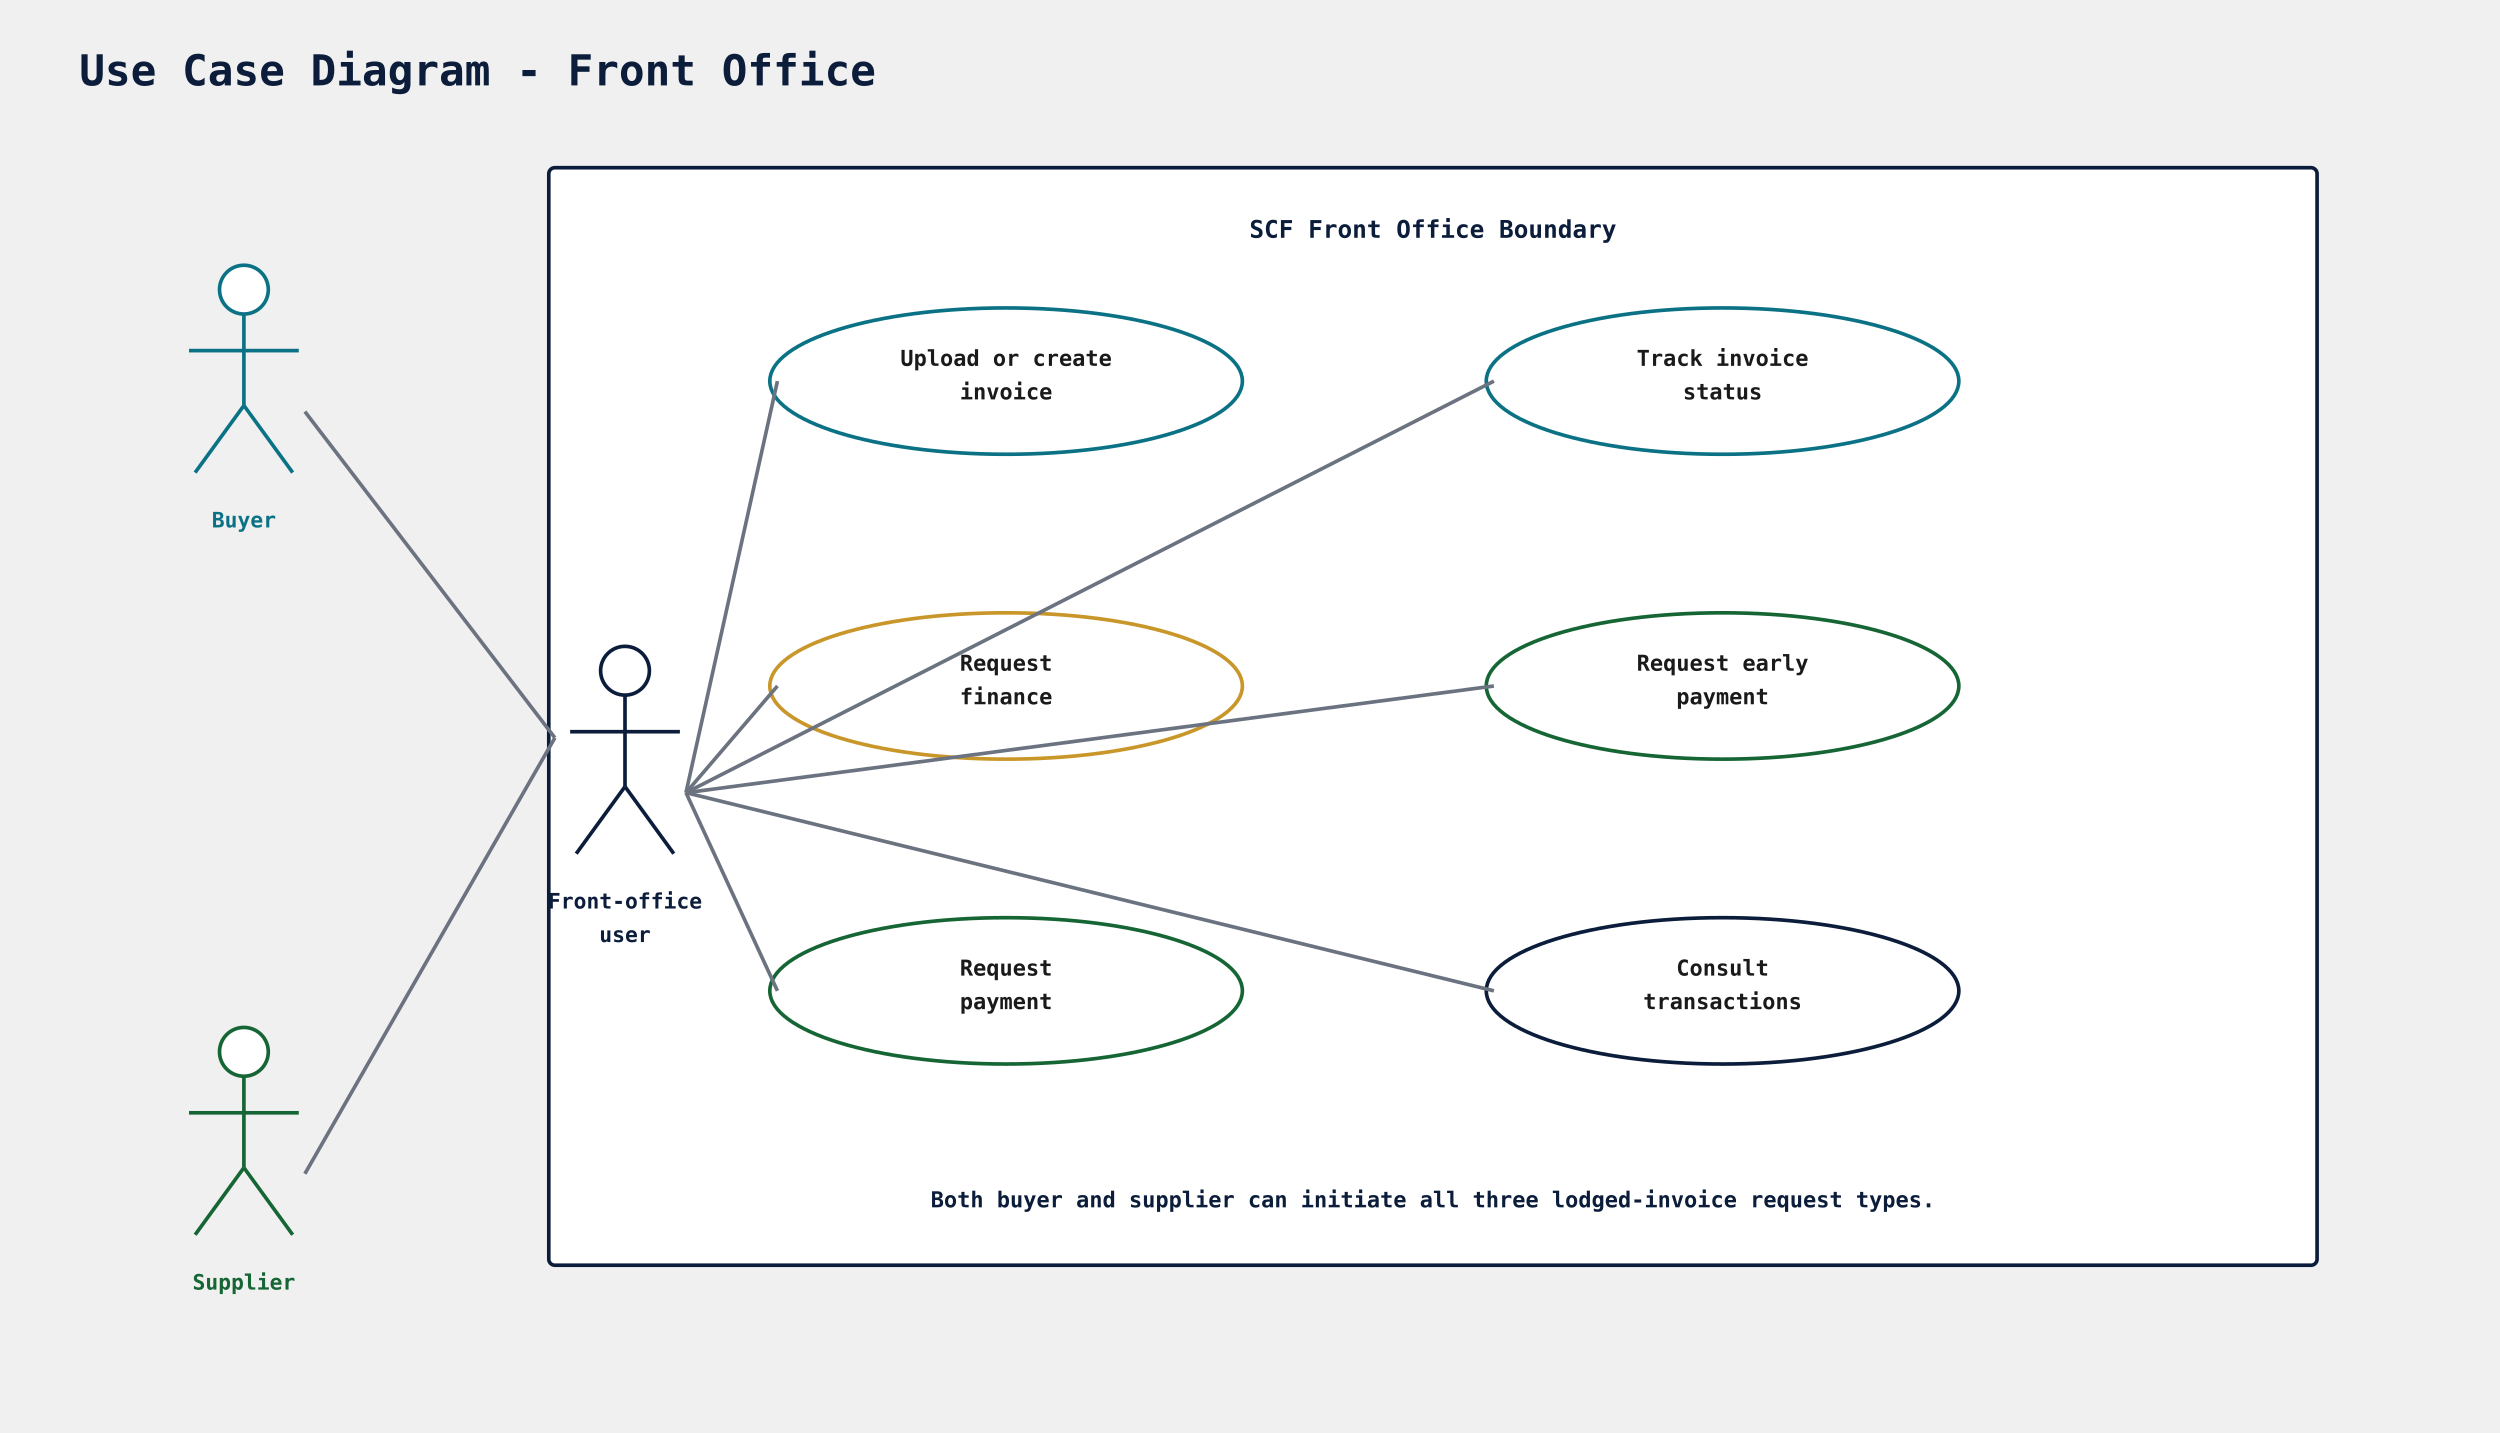
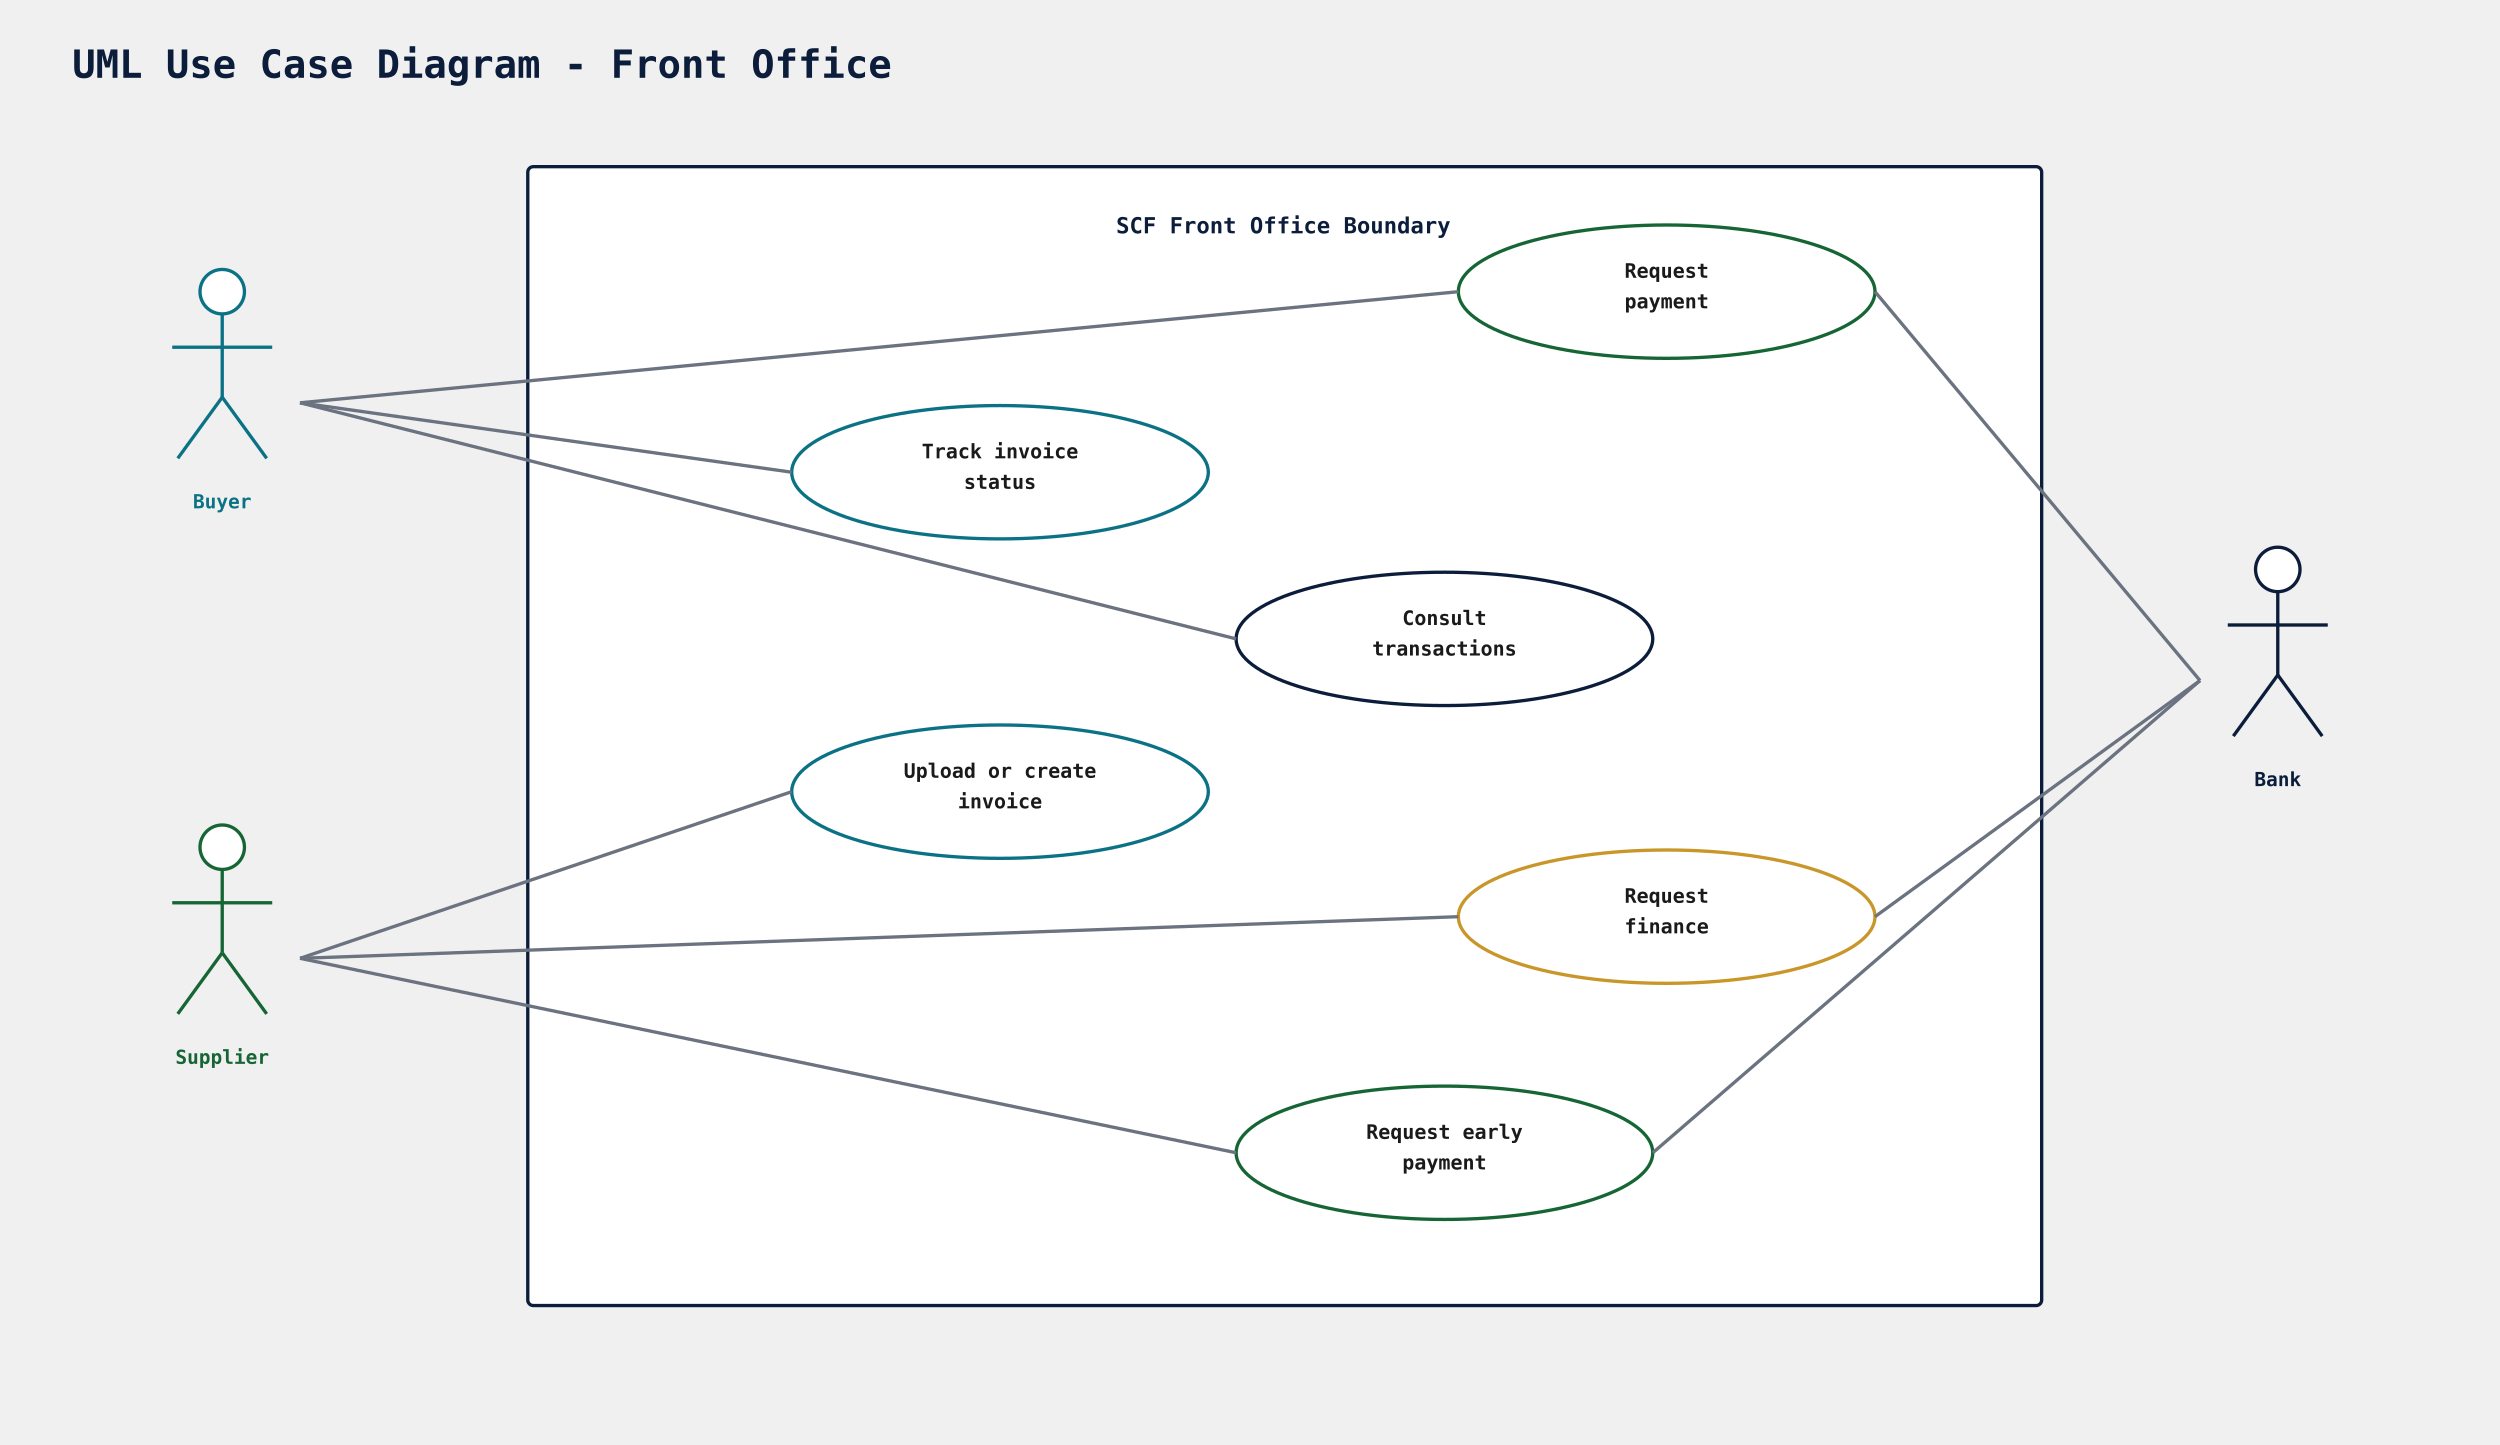
- <svg xmlns="http://www.w3.org/2000/svg" viewBox="0 0 820 470" style="width:100%; height:auto;">
+ <svg xmlns="http://www.w3.org/2000/svg" viewBox="0 0 900 520" style="width:100%; height:auto;">
  <defs>
    <marker id="arrow_navy" markerWidth="7" markerHeight="7" refX="6" refY="3.5" orient="auto">
      <path d="M0,0 L7,3.5 L0,7 Z" fill="#0B1D3A" />
    </marker>
    <marker id="arrow_teal" markerWidth="7" markerHeight="7" refX="6" refY="3.5" orient="auto">
      <path d="M0,0 L7,3.5 L0,7 Z" fill="#0B7285" />
    </marker>
    <marker id="arrow_gold" markerWidth="7" markerHeight="7" refX="6" refY="3.5" orient="auto">
      <path d="M0,0 L7,3.5 L0,7 Z" fill="#C9962A" />
    </marker>
    <marker id="arrow_green" markerWidth="7" markerHeight="7" refX="6" refY="3.5" orient="auto">
      <path d="M0,0 L7,3.5 L0,7 Z" fill="#166534" />
    </marker>
    <marker id="arrow_red" markerWidth="7" markerHeight="7" refX="6" refY="3.5" orient="auto">
      <path d="M0,0 L7,3.5 L0,7 Z" fill="#B91C1C" />
    </marker>
    <marker id="arrow_gray" markerWidth="7" markerHeight="7" refX="6" refY="3.5" orient="auto">
      <path d="M0,0 L7,3.5 L0,7 Z" fill="#6B7280" />
    </marker>
  </defs>
-   <text x="26" y="28" text-anchor="start" font-family="JetBrains Mono, monospace" font-size="14" fill="#0B1D3A" font-weight="700">Use Case Diagram - Front Office</text>
-   <rect x="180" y="55" width="580" height="360" rx="2" fill="#FFFFFF" stroke="#0B1D3A" stroke-width="1.2" />
-   <text x="470" y="78" text-anchor="middle" font-family="JetBrains Mono, monospace" font-size="8" fill="#0B1D3A" font-weight="700">SCF Front Office Boundary</text>
-   <circle cx="80" cy="95" r="8" fill="#FFFFFF" stroke="#0B7285" stroke-width="1.2" />
-   <line x1="80" y1="103" x2="80" y2="133" stroke="#0B7285" stroke-width="1.2" />
-   <line x1="62" y1="115" x2="98" y2="115" stroke="#0B7285" stroke-width="1.2" />
-   <line x1="80" y1="133" x2="64" y2="155" stroke="#0B7285" stroke-width="1.2" />
-   <line x1="80" y1="133" x2="96" y2="155" stroke="#0B7285" stroke-width="1.2" />
-   <text x="80" y="173" text-anchor="middle" font-family="JetBrains Mono, monospace" font-size="7" fill="#0B7285" font-weight="700">Buyer</text>
-   <circle cx="80" cy="345" r="8" fill="#FFFFFF" stroke="#166534" stroke-width="1.2" />
-   <line x1="80" y1="353" x2="80" y2="383" stroke="#166534" stroke-width="1.2" />
-   <line x1="62" y1="365" x2="98" y2="365" stroke="#166534" stroke-width="1.2" />
-   <line x1="80" y1="383" x2="64" y2="405" stroke="#166534" stroke-width="1.2" />
-   <line x1="80" y1="383" x2="96" y2="405" stroke="#166534" stroke-width="1.2" />
-   <text x="80" y="423" text-anchor="middle" font-family="JetBrains Mono, monospace" font-size="7" fill="#166534" font-weight="700">Supplier</text>
-   <circle cx="205" cy="220" r="8" fill="#FFFFFF" stroke="#0B1D3A" stroke-width="1.2" />
-   <line x1="205" y1="228" x2="205" y2="258" stroke="#0B1D3A" stroke-width="1.2" />
-   <line x1="187" y1="240" x2="223" y2="240" stroke="#0B1D3A" stroke-width="1.2" />
-   <line x1="205" y1="258" x2="189" y2="280" stroke="#0B1D3A" stroke-width="1.2" />
-   <line x1="205" y1="258" x2="221" y2="280" stroke="#0B1D3A" stroke-width="1.2" />
-   <text x="205" y="298" text-anchor="middle" font-family="JetBrains Mono, monospace" font-size="7" fill="#0B1D3A" font-weight="700">Front-office</text>
-   <text x="205" y="309" text-anchor="middle" font-family="JetBrains Mono, monospace" font-size="7" fill="#0B1D3A" font-weight="700">user</text>
-   <ellipse cx="330.0" cy="125.0" rx="77.5" ry="24.0" fill="#FFFFFF" stroke="#0B7285" stroke-width="1.2" />
-   <text x="330" y="120" text-anchor="middle" font-family="JetBrains Mono, monospace" font-size="7.2" fill="#1A1A1A" font-weight="600">Upload or create</text>
-   <text x="330" y="131" text-anchor="middle" font-family="JetBrains Mono, monospace" font-size="7.2" fill="#1A1A1A" font-weight="600">invoice</text>
-   <ellipse cx="565.0" cy="125.0" rx="77.5" ry="24.0" fill="#FFFFFF" stroke="#0B7285" stroke-width="1.2" />
-   <text x="565" y="120" text-anchor="middle" font-family="JetBrains Mono, monospace" font-size="7.2" fill="#1A1A1A" font-weight="600">Track invoice</text>
-   <text x="565" y="131" text-anchor="middle" font-family="JetBrains Mono, monospace" font-size="7.2" fill="#1A1A1A" font-weight="600">status</text>
-   <ellipse cx="330.0" cy="225.0" rx="77.5" ry="24.0" fill="#FFFFFF" stroke="#C9962A" stroke-width="1.2" />
-   <text x="330" y="220" text-anchor="middle" font-family="JetBrains Mono, monospace" font-size="7.2" fill="#1A1A1A" font-weight="600">Request</text>
-   <text x="330" y="231" text-anchor="middle" font-family="JetBrains Mono, monospace" font-size="7.2" fill="#1A1A1A" font-weight="600">finance</text>
-   <ellipse cx="565.0" cy="225.0" rx="77.5" ry="24.0" fill="#FFFFFF" stroke="#166534" stroke-width="1.2" />
-   <text x="565" y="220" text-anchor="middle" font-family="JetBrains Mono, monospace" font-size="7.2" fill="#1A1A1A" font-weight="600">Request early</text>
-   <text x="565" y="231" text-anchor="middle" font-family="JetBrains Mono, monospace" font-size="7.2" fill="#1A1A1A" font-weight="600">payment</text>
-   <ellipse cx="330.0" cy="325.0" rx="77.5" ry="24.0" fill="#FFFFFF" stroke="#166534" stroke-width="1.2" />
-   <text x="330" y="320" text-anchor="middle" font-family="JetBrains Mono, monospace" font-size="7.2" fill="#1A1A1A" font-weight="600">Request</text>
-   <text x="330" y="331" text-anchor="middle" font-family="JetBrains Mono, monospace" font-size="7.2" fill="#1A1A1A" font-weight="600">payment</text>
-   <ellipse cx="565.0" cy="325.0" rx="77.5" ry="24.0" fill="#FFFFFF" stroke="#0B1D3A" stroke-width="1.2" />
-   <text x="565" y="320" text-anchor="middle" font-family="JetBrains Mono, monospace" font-size="7.2" fill="#1A1A1A" font-weight="600">Consult</text>
-   <text x="565" y="331" text-anchor="middle" font-family="JetBrains Mono, monospace" font-size="7.2" fill="#1A1A1A" font-weight="600">transactions</text>
-   <line x1="100" y1="135" x2="182" y2="242" stroke="#6B7280" stroke-width="1.2" />
-   <line x1="100" y1="385" x2="182" y2="242" stroke="#6B7280" stroke-width="1.2" />
-   <line x1="225" y1="260" x2="255" y2="125" stroke="#6B7280" stroke-width="1.2" />
-   <line x1="225" y1="260" x2="490" y2="125" stroke="#6B7280" stroke-width="1.2" />
-   <line x1="225" y1="260" x2="255" y2="225" stroke="#6B7280" stroke-width="1.2" />
-   <line x1="225" y1="260" x2="490" y2="225" stroke="#6B7280" stroke-width="1.2" />
-   <line x1="225" y1="260" x2="255" y2="325" stroke="#6B7280" stroke-width="1.2" />
-   <line x1="225" y1="260" x2="490" y2="325" stroke="#6B7280" stroke-width="1.2" />
-   <text x="470" y="396" text-anchor="middle" font-family="JetBrains Mono, monospace" font-size="7.2" fill="#0B1D3A" font-weight="700">Both buyer and supplier can initiate all three lodged-invoice request types.</text>
+   <text x="26" y="28" text-anchor="start" font-family="JetBrains Mono, monospace" font-size="14" fill="#0B1D3A" font-weight="700">UML Use Case Diagram - Front Office</text>
+   <rect x="190" y="60" width="545" height="410" rx="2" fill="#FFFFFF" stroke="#0B1D3A" stroke-width="1.2" />
+   <text x="462" y="84" text-anchor="middle" font-family="JetBrains Mono, monospace" font-size="8" fill="#0B1D3A" font-weight="700">SCF Front Office Boundary</text>
+   <circle cx="80" cy="105" r="8" fill="#FFFFFF" stroke="#0B7285" stroke-width="1.2" />
+   <line x1="80" y1="113" x2="80" y2="143" stroke="#0B7285" stroke-width="1.2" />
+   <line x1="62" y1="125" x2="98" y2="125" stroke="#0B7285" stroke-width="1.2" />
+   <line x1="80" y1="143" x2="64" y2="165" stroke="#0B7285" stroke-width="1.2" />
+   <line x1="80" y1="143" x2="96" y2="165" stroke="#0B7285" stroke-width="1.2" />
+   <text x="80" y="183" text-anchor="middle" font-family="JetBrains Mono, monospace" font-size="7" fill="#0B7285" font-weight="700">Buyer</text>
+   <circle cx="80" cy="305" r="8" fill="#FFFFFF" stroke="#166534" stroke-width="1.2" />
+   <line x1="80" y1="313" x2="80" y2="343" stroke="#166534" stroke-width="1.2" />
+   <line x1="62" y1="325" x2="98" y2="325" stroke="#166534" stroke-width="1.2" />
+   <line x1="80" y1="343" x2="64" y2="365" stroke="#166534" stroke-width="1.2" />
+   <line x1="80" y1="343" x2="96" y2="365" stroke="#166534" stroke-width="1.2" />
+   <text x="80" y="383" text-anchor="middle" font-family="JetBrains Mono, monospace" font-size="7" fill="#166534" font-weight="700">Supplier</text>
+   <circle cx="820" cy="205" r="8" fill="#FFFFFF" stroke="#0B1D3A" stroke-width="1.2" />
+   <line x1="820" y1="213" x2="820" y2="243" stroke="#0B1D3A" stroke-width="1.2" />
+   <line x1="802" y1="225" x2="838" y2="225" stroke="#0B1D3A" stroke-width="1.2" />
+   <line x1="820" y1="243" x2="804" y2="265" stroke="#0B1D3A" stroke-width="1.2" />
+   <line x1="820" y1="243" x2="836" y2="265" stroke="#0B1D3A" stroke-width="1.2" />
+   <text x="820" y="283" text-anchor="middle" font-family="JetBrains Mono, monospace" font-size="7" fill="#0B1D3A" font-weight="700">Bank</text>
+   <ellipse cx="600.0" cy="105.0" rx="75.0" ry="24.0" fill="#FFFFFF" stroke="#166534" stroke-width="1.2" />
+   <text x="600" y="100" text-anchor="middle" font-family="JetBrains Mono, monospace" font-size="7.2" fill="#1A1A1A" font-weight="600">Request</text>
+   <text x="600" y="111" text-anchor="middle" font-family="JetBrains Mono, monospace" font-size="7.2" fill="#1A1A1A" font-weight="600">payment</text>
+   <ellipse cx="360.0" cy="170.0" rx="75.0" ry="24.0" fill="#FFFFFF" stroke="#0B7285" stroke-width="1.2" />
+   <text x="360" y="165" text-anchor="middle" font-family="JetBrains Mono, monospace" font-size="7.2" fill="#1A1A1A" font-weight="600">Track invoice</text>
+   <text x="360" y="176" text-anchor="middle" font-family="JetBrains Mono, monospace" font-size="7.2" fill="#1A1A1A" font-weight="600">status</text>
+   <ellipse cx="520.0" cy="230.0" rx="75.0" ry="24.0" fill="#FFFFFF" stroke="#0B1D3A" stroke-width="1.2" />
+   <text x="520" y="225" text-anchor="middle" font-family="JetBrains Mono, monospace" font-size="7.2" fill="#1A1A1A" font-weight="600">Consult</text>
+   <text x="520" y="236" text-anchor="middle" font-family="JetBrains Mono, monospace" font-size="7.2" fill="#1A1A1A" font-weight="600">transactions</text>
+   <ellipse cx="360.0" cy="285.0" rx="75.0" ry="24.0" fill="#FFFFFF" stroke="#0B7285" stroke-width="1.2" />
+   <text x="360" y="280" text-anchor="middle" font-family="JetBrains Mono, monospace" font-size="7.2" fill="#1A1A1A" font-weight="600">Upload or create</text>
+   <text x="360" y="291" text-anchor="middle" font-family="JetBrains Mono, monospace" font-size="7.2" fill="#1A1A1A" font-weight="600">invoice</text>
+   <ellipse cx="600.0" cy="330.0" rx="75.0" ry="24.0" fill="#FFFFFF" stroke="#C9962A" stroke-width="1.2" />
+   <text x="600" y="325" text-anchor="middle" font-family="JetBrains Mono, monospace" font-size="7.2" fill="#1A1A1A" font-weight="600">Request</text>
+   <text x="600" y="336" text-anchor="middle" font-family="JetBrains Mono, monospace" font-size="7.2" fill="#1A1A1A" font-weight="600">finance</text>
+   <ellipse cx="520.0" cy="415.0" rx="75.0" ry="24.0" fill="#FFFFFF" stroke="#166534" stroke-width="1.2" />
+   <text x="520" y="410" text-anchor="middle" font-family="JetBrains Mono, monospace" font-size="7.2" fill="#1A1A1A" font-weight="600">Request early</text>
+   <text x="520" y="421" text-anchor="middle" font-family="JetBrains Mono, monospace" font-size="7.2" fill="#1A1A1A" font-weight="600">payment</text>
+   <line x1="108" y1="145" x2="525" y2="105" stroke="#6B7280" stroke-width="1.2" />
+   <line x1="108" y1="145" x2="285" y2="170" stroke="#6B7280" stroke-width="1.2" />
+   <line x1="108" y1="145" x2="445" y2="230" stroke="#6B7280" stroke-width="1.2" />
+   <line x1="108" y1="345" x2="285" y2="285" stroke="#6B7280" stroke-width="1.2" />
+   <line x1="108" y1="345" x2="525" y2="330" stroke="#6B7280" stroke-width="1.2" />
+   <line x1="108" y1="345" x2="445" y2="415" stroke="#6B7280" stroke-width="1.2" />
+   <line x1="792" y1="245" x2="675" y2="105" stroke="#6B7280" stroke-width="1.2" />
+   <line x1="792" y1="245" x2="675" y2="330" stroke="#6B7280" stroke-width="1.2" />
+   <line x1="792" y1="245" x2="595" y2="415" stroke="#6B7280" stroke-width="1.2" />
</svg>
